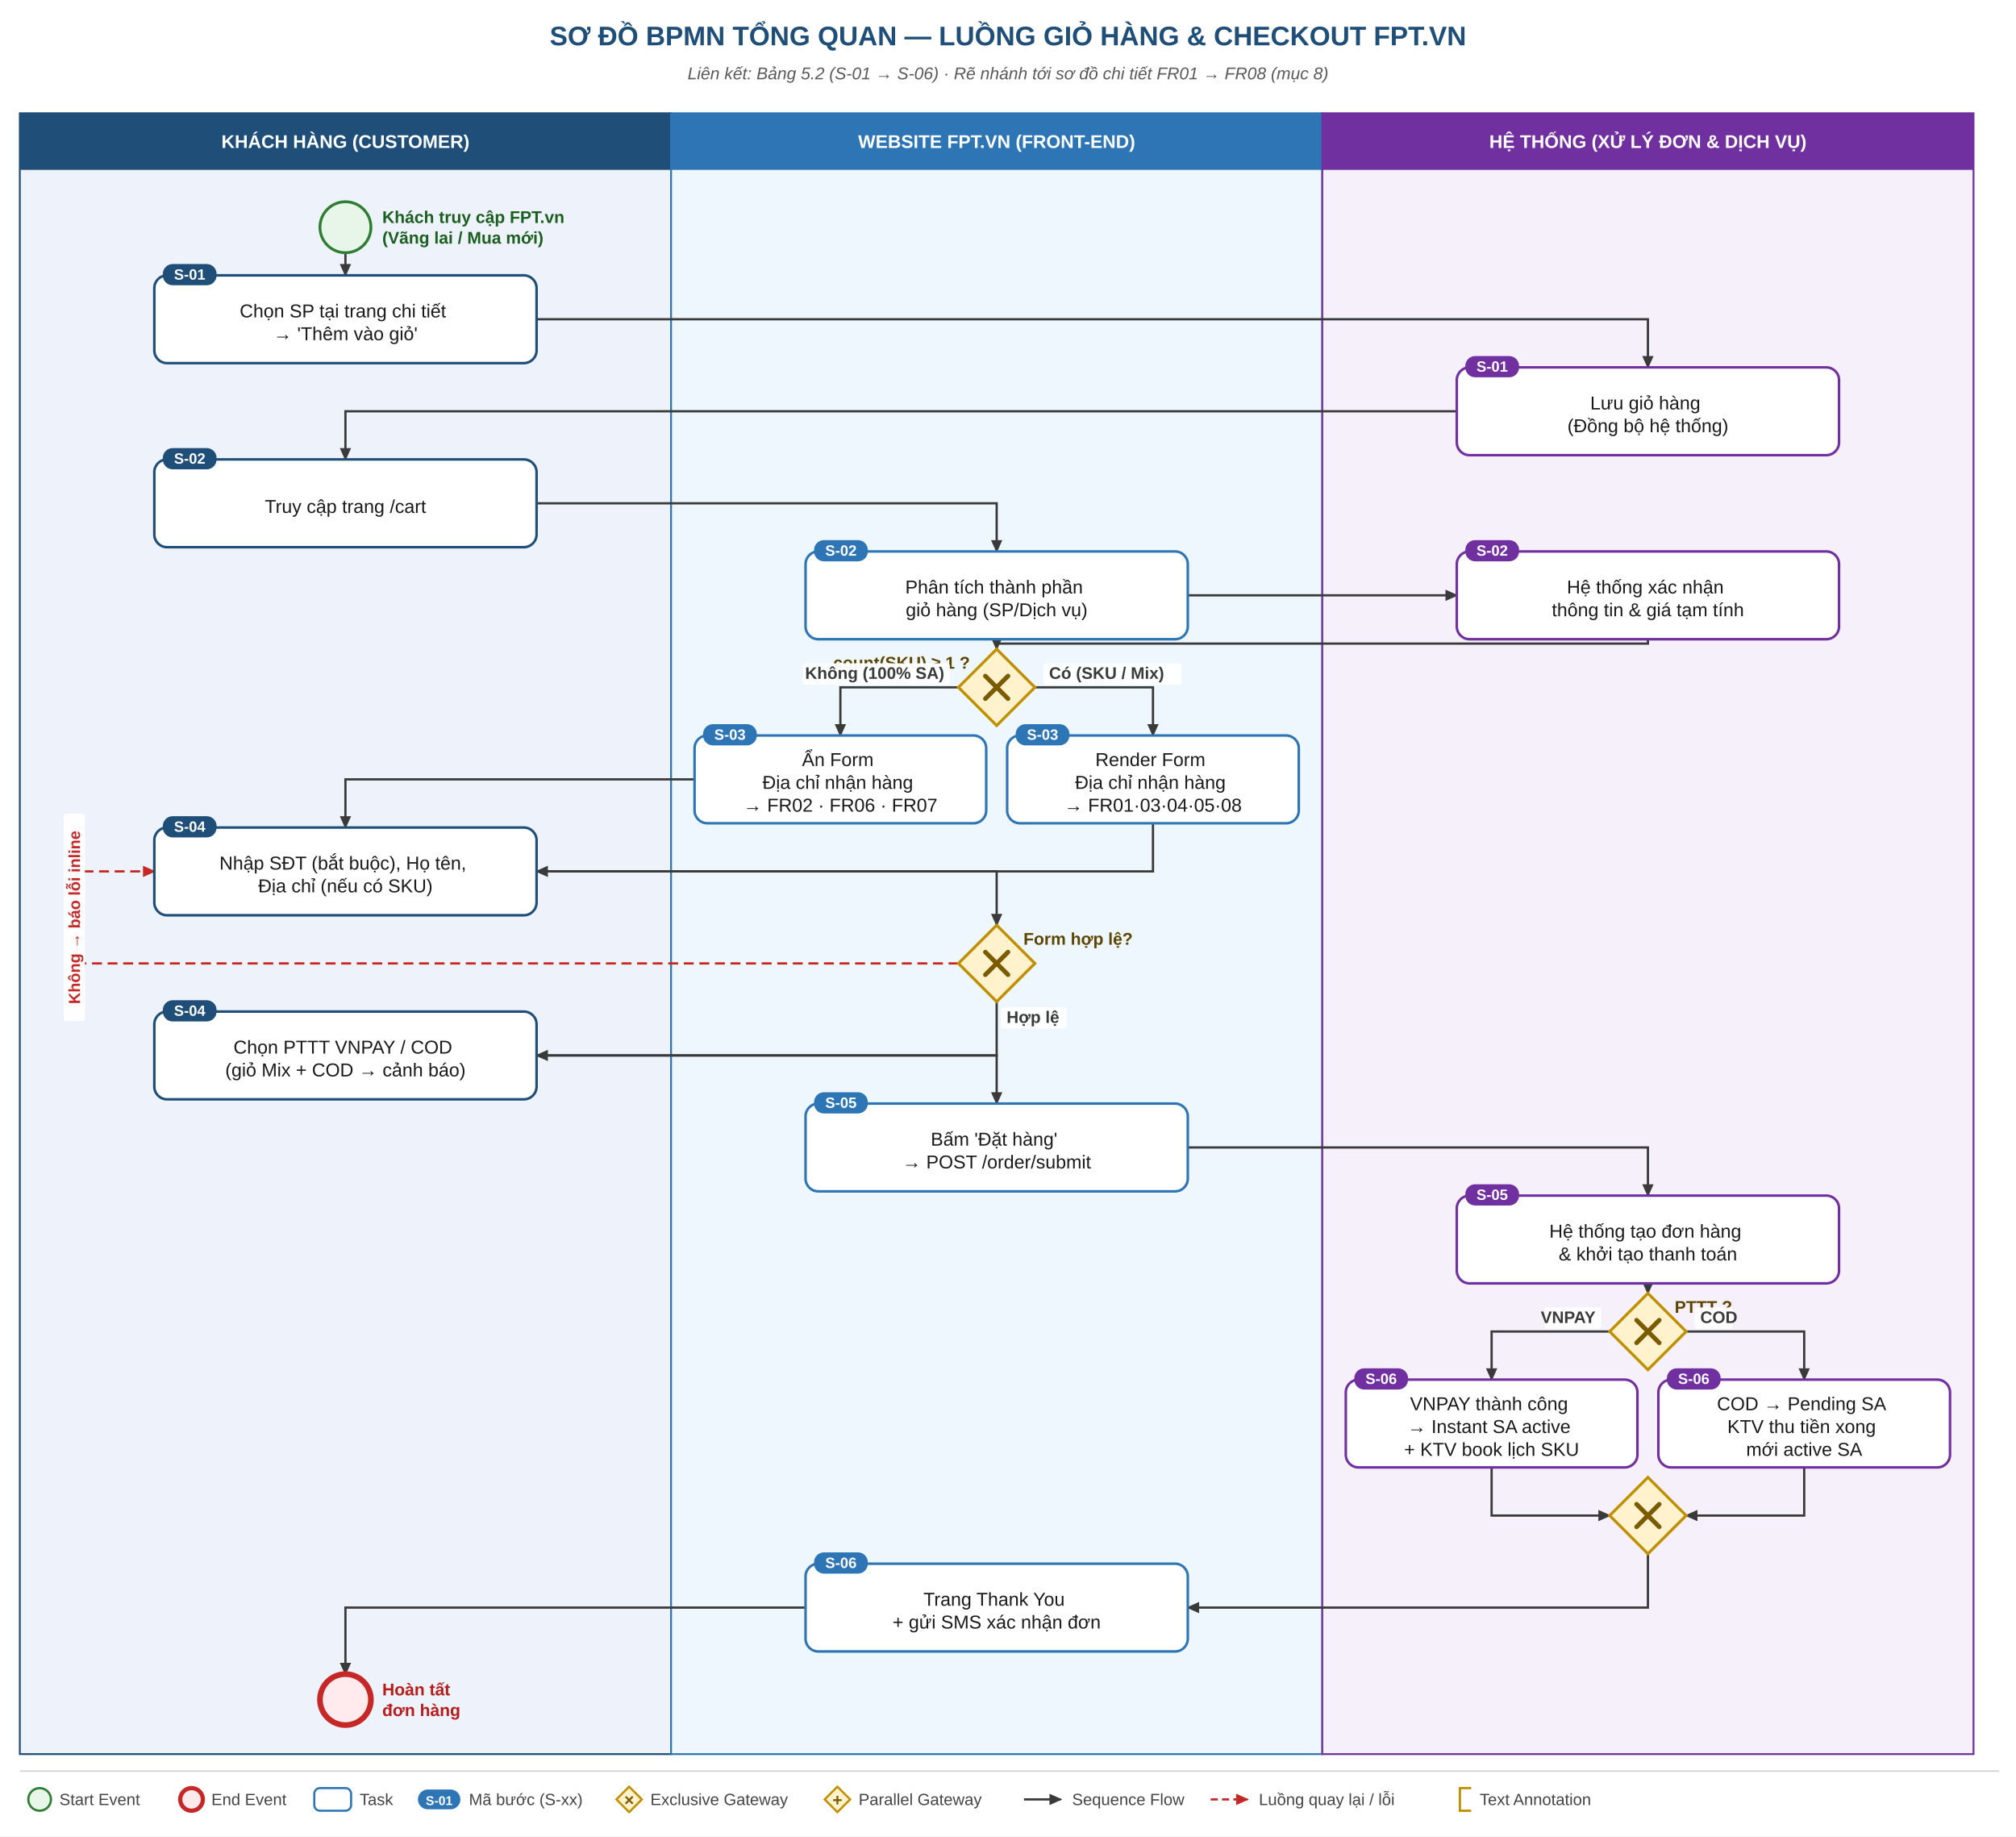
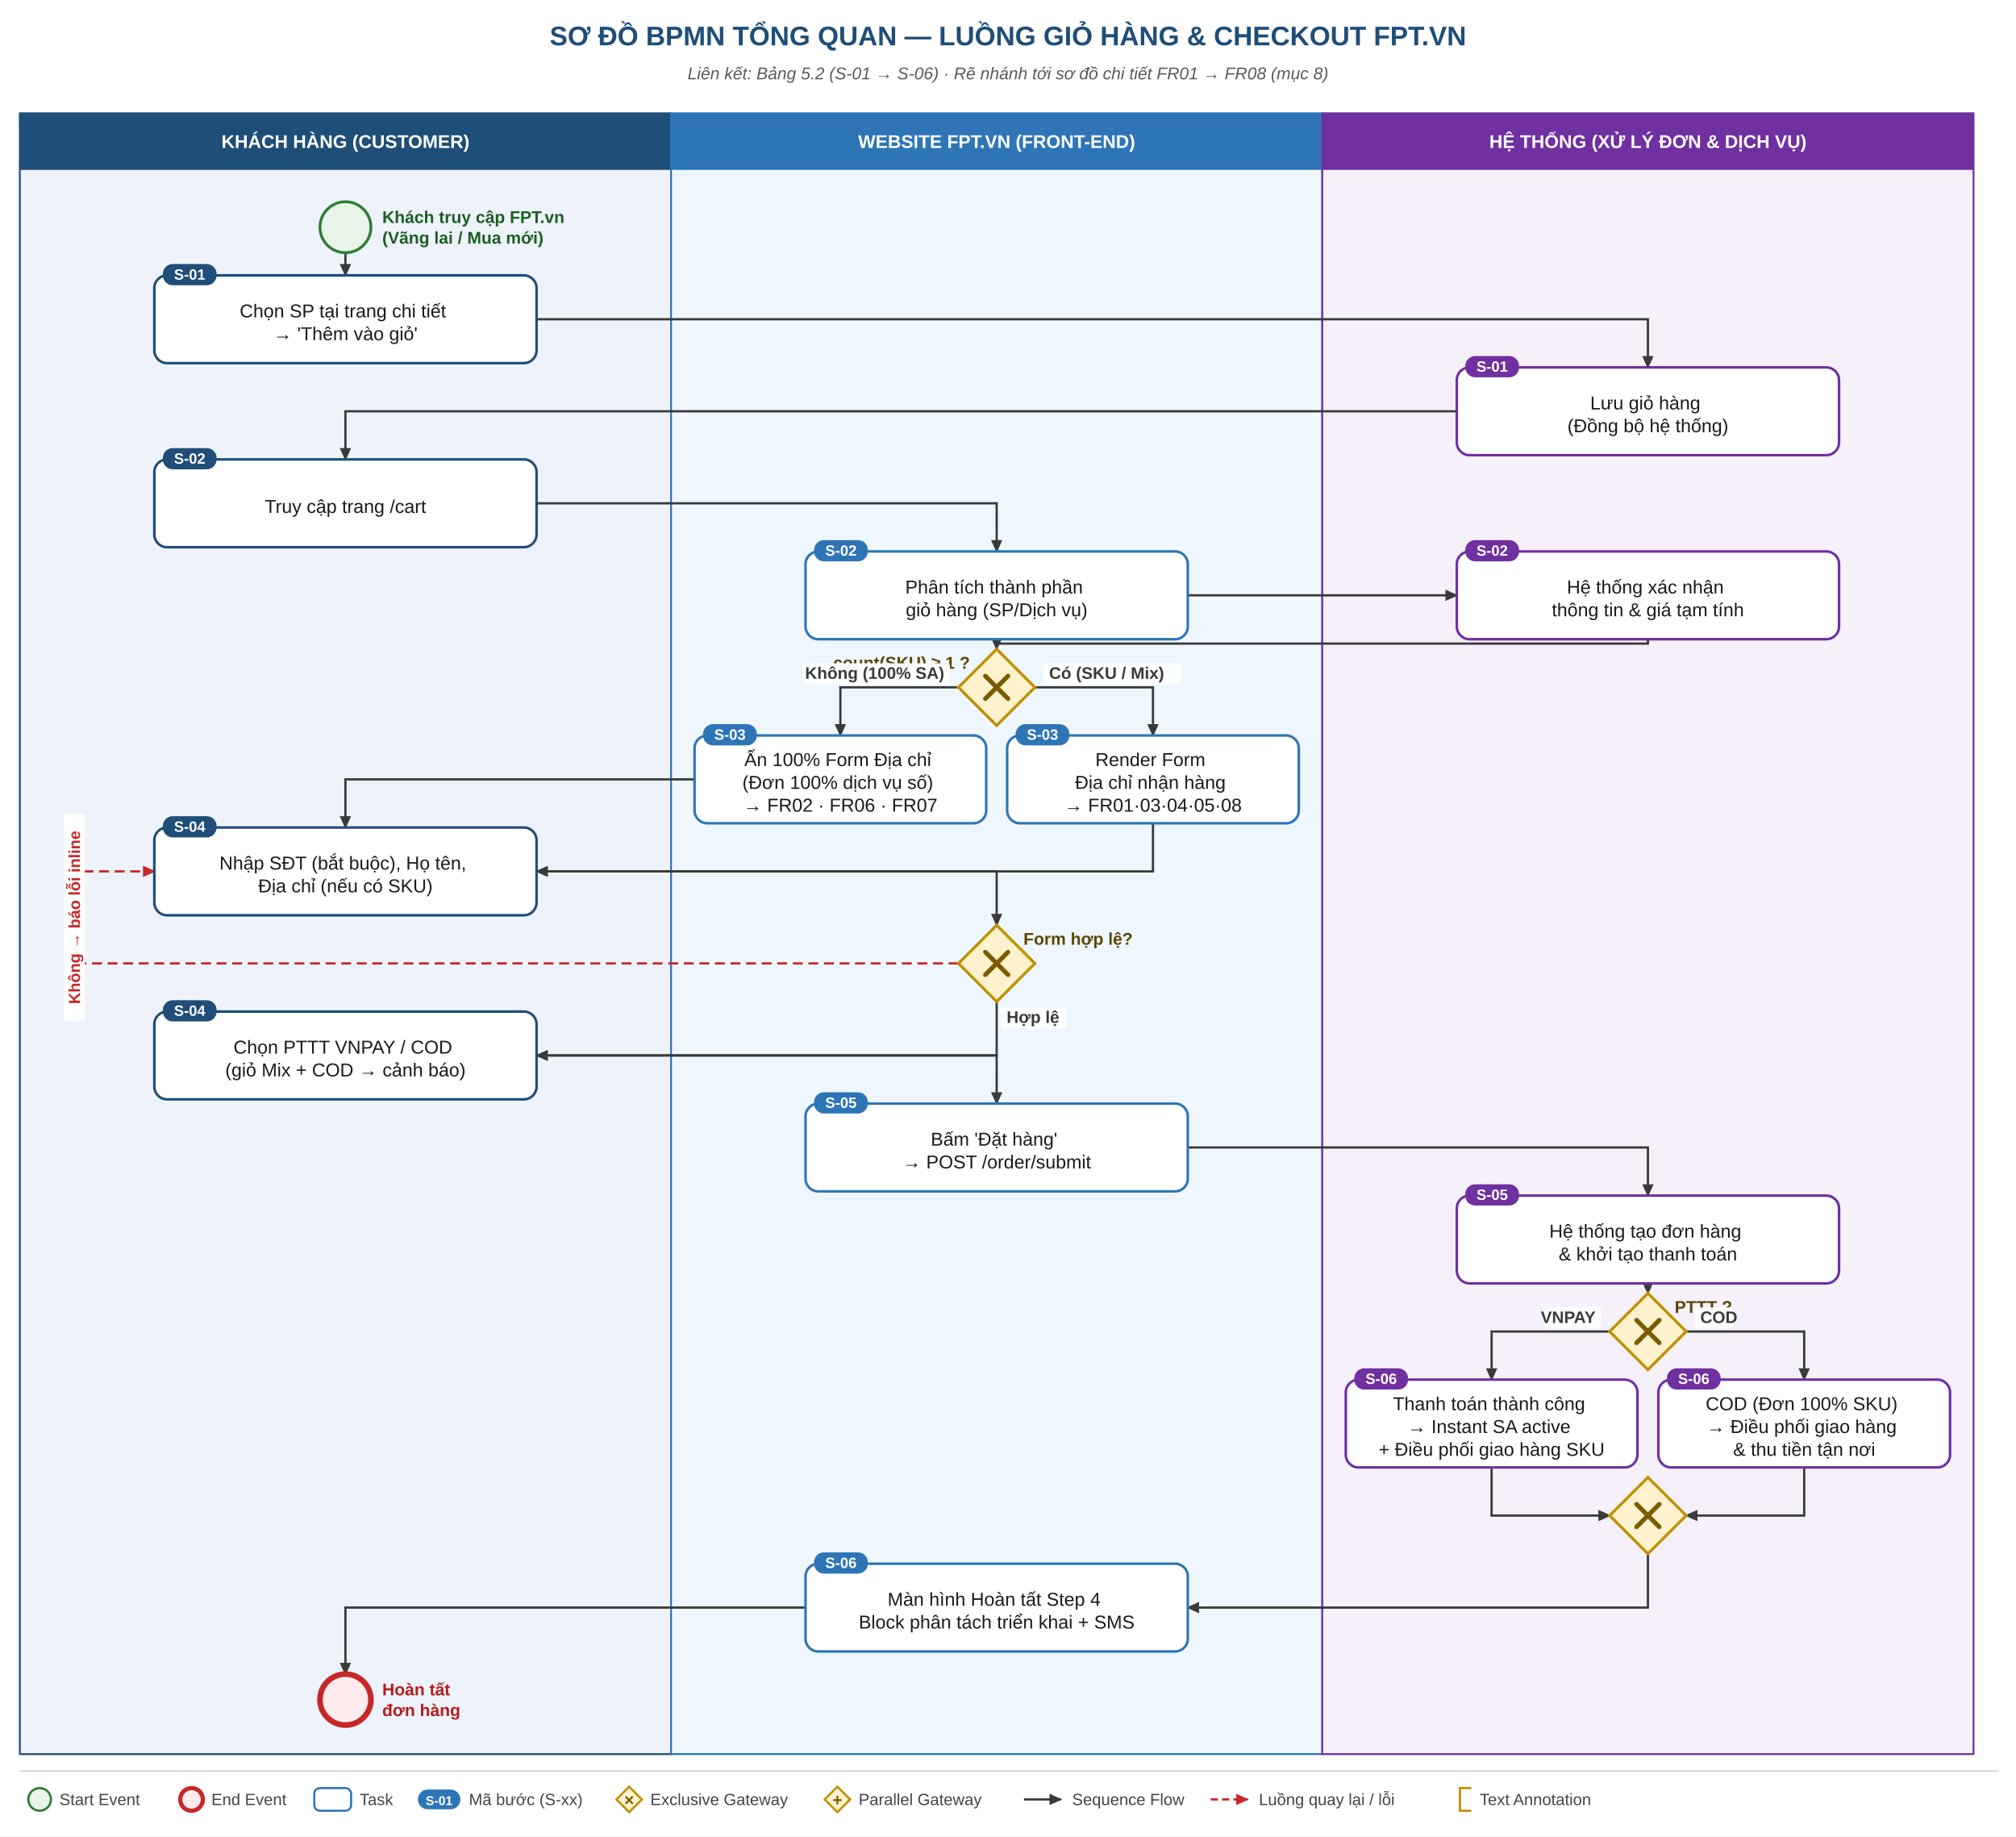
<svg xmlns="http://www.w3.org/2000/svg" width="1424" height="1297" viewBox="0 0 1424 1297" font-family="Arial, Helvetica, sans-serif">
  <rect width="1424" height="1297" fill="#ffffff" />
  <defs>
    <marker id="a" markerWidth="10" markerHeight="10" refX="8" refY="4" orient="auto" markerUnits="userSpaceOnUse">
      <path d="M0,0 L9,4 L0,8 Z" fill="#3a3a3a" />
    </marker>
    <marker id="ar" markerWidth="10" markerHeight="10" refX="8" refY="4" orient="auto" markerUnits="userSpaceOnUse">
      <path d="M0,0 L9,4 L0,8 Z" fill="#c62828" />
    </marker>
  </defs>
  <text x="712.0" y="32" font-size="19" font-weight="bold" fill="#1f4e78" text-anchor="middle">SƠ ĐỒ BPMN TỔNG QUAN — LUỒNG GIỎ HÀNG &amp; CHECKOUT FPT.VN</text>
  <text x="712.0" y="56" font-size="12" fill="#595959" font-style="italic" text-anchor="middle">Liên kết: Bảng 5.2 (S-01 → S-06) · Rẽ nhánh tới sơ đồ chi tiết FR01 → FR08 (mục 8)</text>
  <rect x="14" y="80" width="460" height="1159" fill="#eef3fb" stroke="#1f4e78" stroke-width="1.3" />
  <rect x="14" y="80" width="460" height="40" fill="#1f4e78" />
  <text x="244.0" y="104.5" font-size="13" font-weight="bold" fill="#fff" text-anchor="middle">KHÁCH HÀNG (CUSTOMER)</text>
  <rect x="474" y="80" width="460" height="1159" fill="#eef7fd" stroke="#2e75b6" stroke-width="1.3" />
  <rect x="474" y="80" width="460" height="40" fill="#2e75b6" />
  <text x="704.0" y="104.5" font-size="13" font-weight="bold" fill="#fff" text-anchor="middle">WEBSITE FPT.VN (FRONT-END)</text>
  <rect x="934" y="80" width="460" height="1159" fill="#f6f0fb" stroke="#7030a0" stroke-width="1.3" />
  <rect x="934" y="80" width="460" height="40" fill="#7030a0" />
  <text x="1164.0" y="104.5" font-size="13" font-weight="bold" fill="#fff" text-anchor="middle">HỆ THỐNG (XỬ LÝ ĐƠN &amp; DỊCH VỤ)</text>
  <path d="M244.0,178.5 L244.0,194.5" fill="none" stroke="#3a3a3a" stroke-width="1.6" marker-end="url(#a)" />
  <path d="M379.0,225.5 L1164.0,225.5 L1164.0,259.5" fill="none" stroke="#3a3a3a" stroke-width="1.6" marker-end="url(#a)" />
  <path d="M1029.0,290.5 L244.0,290.5 L244.0,324.5" fill="none" stroke="#3a3a3a" stroke-width="1.6" marker-end="url(#a)" />
  <path d="M379.0,355.5 L704.0,355.5 L704.0,389.5" fill="none" stroke="#3a3a3a" stroke-width="1.6" marker-end="url(#a)" />
  <path d="M839.0,420.5 L1029.0,420.5" fill="none" stroke="#3a3a3a" stroke-width="1.6" marker-end="url(#a)" />
  <path d="M1164.0,451.5 L1164.0,454.6 L704.0,454.6 L704.0,458.5" fill="none" stroke="#3a3a3a" stroke-width="1.6" marker-end="url(#a)" />
  <path d="M677.0,485.5 L593.6,485.5 L593.6,519.5" fill="none" stroke="#3a3a3a" stroke-width="1.6" marker-end="url(#a)" />
  <path d="M731.0,485.5 L814.4,485.5 L814.4,519.5" fill="none" stroke="#3a3a3a" stroke-width="1.6" marker-end="url(#a)" />
  <path d="M490.6,550.5 L244.0,550.5 L244.0,584.5" fill="none" stroke="#3a3a3a" stroke-width="1.6" marker-end="url(#a)" />
  <path d="M814.4,581.5 L814.4,615.5 L379.0,615.5" fill="none" stroke="#3a3a3a" stroke-width="1.6" marker-end="url(#a)" />
  <path d="M379.0,615.5 L704.0,615.5 L704.0,653.5" fill="none" stroke="#3a3a3a" stroke-width="1.6" marker-end="url(#a)" />
  <path d="M704.0,707.5 L704.0,745.5 L379.0,745.5" fill="none" stroke="#3a3a3a" stroke-width="1.6" marker-end="url(#a)" />
  <path d="M677.0,680.5 L54.0,680.5 L54.0,615.5 L109.0,615.5" fill="none" stroke="#c62828" stroke-width="1.6" stroke-dasharray="7,4" marker-end="url(#ar)" />
  <path d="M379.0,745.5 L704.0,745.5 L704.0,779.5" fill="none" stroke="#3a3a3a" stroke-width="1.6" marker-end="url(#a)" />
  <path d="M839.0,810.5 L1164.0,810.5 L1164.0,844.5" fill="none" stroke="#3a3a3a" stroke-width="1.6" marker-end="url(#a)" />
  <path d="M1164.0,906.5 L1164.0,913.5" fill="none" stroke="#3a3a3a" stroke-width="1.6" marker-end="url(#a)" />
  <path d="M1137.0,940.5 L1053.6,940.5 L1053.6,974.5" fill="none" stroke="#3a3a3a" stroke-width="1.6" marker-end="url(#a)" />
  <path d="M1191.0,940.5 L1274.4,940.5 L1274.4,974.5" fill="none" stroke="#3a3a3a" stroke-width="1.6" marker-end="url(#a)" />
  <path d="M1053.6,1036.5 L1053.6,1070.5 L1137.0,1070.5" fill="none" stroke="#3a3a3a" stroke-width="1.6" marker-end="url(#a)" />
  <path d="M1274.4,1036.5 L1274.4,1070.5 L1191.0,1070.5" fill="none" stroke="#3a3a3a" stroke-width="1.6" marker-end="url(#a)" />
  <path d="M1164.0,1097.5 L1164.0,1135.5 L839.0,1135.5" fill="none" stroke="#3a3a3a" stroke-width="1.6" marker-end="url(#a)" />
  <path d="M569.0,1135.5 L244.0,1135.5 L244.0,1182.5" fill="none" stroke="#3a3a3a" stroke-width="1.6" marker-end="url(#a)" />
  <circle cx="244.0" cy="160.5" r="18" fill="#e8f5e9" stroke="#2e7d32" stroke-width="2" />
  <text x="270.0" y="157.5" font-size="12" fill="#1b5e20" font-weight="bold" text-anchor="start">
    <tspan x="270.0" dy="0.0">Khách truy cập FPT.vn</tspan>
    <tspan x="270.0" dy="14.6">(Vãng lai / Mua mới)</tspan>
  </text>
  <rect x="109.0" y="194.5" width="270" height="62" rx="9" fill="#ffffff" stroke="#1f4e78" stroke-width="1.8" />
  <text x="244.0" y="224.2" font-size="13.2" fill="#1a1a1a" font-weight="normal" text-anchor="middle">
    <tspan x="244.0" dy="0.0">Chọn SP tại trang chi tiết</tspan>
    <tspan x="244.0" dy="16.1">→ 'Thêm vào giỏ'</tspan>
  </text>
  <rect x="115.0" y="186.5" width="38" height="15" rx="7" fill="#1f4e78" />
  <text x="134.0" y="197.5" font-size="10.5" font-weight="bold" fill="#fff" text-anchor="middle">S-01</text>
  <rect x="1029.0" y="259.5" width="270" height="62" rx="9" fill="#ffffff" stroke="#7030a0" stroke-width="1.8" />
  <text x="1164.0" y="289.2" font-size="13.2" fill="#1a1a1a" font-weight="normal" text-anchor="middle">
    <tspan x="1164.0" dy="0.0">Lưu giỏ hàng</tspan>
    <tspan x="1164.0" dy="16.1">(Đồng bộ hệ thống)</tspan>
  </text>
  <rect x="1035.0" y="251.5" width="38" height="15" rx="7" fill="#7030a0" />
  <text x="1054.0" y="262.5" font-size="10.5" font-weight="bold" fill="#fff" text-anchor="middle">S-01</text>
  <rect x="109.0" y="324.5" width="270" height="62" rx="9" fill="#ffffff" stroke="#1f4e78" stroke-width="1.8" />
  <text x="244.0" y="362.3" font-size="13.2" fill="#1a1a1a" font-weight="normal" text-anchor="middle">
    <tspan x="244.0" dy="0.0">Truy cập trang /cart</tspan>
  </text>
  <rect x="115.0" y="316.5" width="38" height="15" rx="7" fill="#1f4e78" />
  <text x="134.0" y="327.5" font-size="10.5" font-weight="bold" fill="#fff" text-anchor="middle">S-02</text>
  <rect x="569.0" y="389.5" width="270" height="62" rx="9" fill="#ffffff" stroke="#2e75b6" stroke-width="1.8" />
  <text x="704.0" y="419.2" font-size="13.2" fill="#1a1a1a" font-weight="normal" text-anchor="middle">
    <tspan x="704.0" dy="0.0">Phân tích thành phần</tspan>
    <tspan x="704.0" dy="16.1">giỏ hàng (SP/Dịch vụ)</tspan>
  </text>
  <rect x="575.0" y="381.5" width="38" height="15" rx="7" fill="#2e75b6" />
  <text x="594.0" y="392.5" font-size="10.5" font-weight="bold" fill="#fff" text-anchor="middle">S-02</text>
  <rect x="1029.0" y="389.5" width="270" height="62" rx="9" fill="#ffffff" stroke="#7030a0" stroke-width="1.8" />
  <text x="1164.0" y="419.2" font-size="13.2" fill="#1a1a1a" font-weight="normal" text-anchor="middle">
    <tspan x="1164.0" dy="0.0">Hệ thống xác nhận</tspan>
    <tspan x="1164.0" dy="16.1">thông tin &amp; giá tạm tính</tspan>
  </text>
  <rect x="1035.0" y="381.5" width="38" height="15" rx="7" fill="#7030a0" />
  <text x="1054.0" y="392.5" font-size="10.5" font-weight="bold" fill="#fff" text-anchor="middle">S-02</text>
  <polygon points="704.0,458.5 731.0,485.5 704.0,512.5 677.0,485.5" fill="#fff2cc" stroke="#bf8f00" stroke-width="2" />
  <path d="M696.0,477.5 L712.0,493.5 M712.0,477.5 L696.0,493.5" stroke="#7a5b00" stroke-width="3.2" stroke-linecap="round" />
  <text x="685.1" y="472.3" font-size="12" fill="#5b4500" font-weight="bold" text-anchor="end">
    <tspan x="685.1" dy="0.0">count(SKU) ≥ 1 ?</tspan>
  </text>
  <rect x="490.6" y="519.5" width="206" height="62" rx="9" fill="#ffffff" stroke="#2e75b6" stroke-width="1.8" />
  <text x="593.6" y="541.1" font-size="13.2" fill="#1a1a1a" font-weight="normal" text-anchor="middle">
-     <tspan x="593.6" dy="0.0">Ẩn Form</tspan>
-     <tspan x="593.6" dy="16.1">Địa chỉ nhận hàng</tspan>
+     <tspan x="593.6" dy="0.0">Ẩn 100% Form Địa chỉ</tspan>
+     <tspan x="593.6" dy="16.1">(Đơn 100% dịch vụ số)</tspan>
    <tspan x="593.6" dy="16.1">→ FR02 · FR06 · FR07</tspan>
  </text>
  <rect x="496.6" y="511.5" width="38" height="15" rx="7" fill="#2e75b6" />
  <text x="515.6" y="522.5" font-size="10.5" font-weight="bold" fill="#fff" text-anchor="middle">S-03</text>
  <rect x="711.4" y="519.5" width="206" height="62" rx="9" fill="#ffffff" stroke="#2e75b6" stroke-width="1.8" />
  <text x="814.4" y="541.1" font-size="13.2" fill="#1a1a1a" font-weight="normal" text-anchor="middle">
    <tspan x="814.4" dy="0.0">Render Form</tspan>
    <tspan x="814.4" dy="16.1">Địa chỉ nhận hàng</tspan>
    <tspan x="814.4" dy="16.1">→ FR01·03·04·05·08</tspan>
  </text>
  <rect x="717.4" y="511.5" width="38" height="15" rx="7" fill="#2e75b6" />
  <text x="736.4" y="522.5" font-size="10.5" font-weight="bold" fill="#fff" text-anchor="middle">S-03</text>
  <rect x="109.0" y="584.5" width="270" height="62" rx="9" fill="#ffffff" stroke="#1f4e78" stroke-width="1.8" />
  <text x="244.0" y="614.2" font-size="13.2" fill="#1a1a1a" font-weight="normal" text-anchor="middle">
    <tspan x="244.0" dy="0.0">Nhập SĐT (bắt buộc), Họ tên,</tspan>
    <tspan x="244.0" dy="16.1">Địa chỉ (nếu có SKU)</tspan>
  </text>
  <rect x="115.0" y="576.5" width="38" height="15" rx="7" fill="#1f4e78" />
  <text x="134.0" y="587.5" font-size="10.5" font-weight="bold" fill="#fff" text-anchor="middle">S-04</text>
  <polygon points="704.0,653.5 731.0,680.5 704.0,707.5 677.0,680.5" fill="#fff2cc" stroke="#bf8f00" stroke-width="2" />
  <path d="M696.0,672.5 L712.0,688.5 M712.0,672.5 L696.0,688.5" stroke="#7a5b00" stroke-width="3.2" stroke-linecap="round" />
  <text x="722.9" y="667.3" font-size="12" fill="#5b4500" font-weight="bold" text-anchor="start">
    <tspan x="722.9" dy="0.0">Form hợp lệ?</tspan>
  </text>
  <rect x="109.0" y="714.5" width="270" height="62" rx="9" fill="#ffffff" stroke="#1f4e78" stroke-width="1.8" />
  <text x="244.0" y="744.2" font-size="13.2" fill="#1a1a1a" font-weight="normal" text-anchor="middle">
    <tspan x="244.0" dy="0.0">Chọn PTTT VNPAY / COD</tspan>
    <tspan x="244.0" dy="16.1">(giỏ Mix + COD → cảnh báo)</tspan>
  </text>
  <rect x="115.0" y="706.5" width="38" height="15" rx="7" fill="#1f4e78" />
  <text x="134.0" y="717.5" font-size="10.5" font-weight="bold" fill="#fff" text-anchor="middle">S-04</text>
  <rect x="569.0" y="779.5" width="270" height="62" rx="9" fill="#ffffff" stroke="#2e75b6" stroke-width="1.8" />
  <text x="704.0" y="809.2" font-size="13.2" fill="#1a1a1a" font-weight="normal" text-anchor="middle">
    <tspan x="704.0" dy="0.0">Bấm 'Đặt hàng'</tspan>
    <tspan x="704.0" dy="16.1">→ POST /order/submit</tspan>
  </text>
  <rect x="575.0" y="771.5" width="38" height="15" rx="7" fill="#2e75b6" />
  <text x="594.0" y="782.5" font-size="10.5" font-weight="bold" fill="#fff" text-anchor="middle">S-05</text>
  <rect x="1029.0" y="844.5" width="270" height="62" rx="9" fill="#ffffff" stroke="#7030a0" stroke-width="1.8" />
  <text x="1164.0" y="874.2" font-size="13.2" fill="#1a1a1a" font-weight="normal" text-anchor="middle">
    <tspan x="1164.0" dy="0.0">Hệ thống tạo đơn hàng</tspan>
    <tspan x="1164.0" dy="16.1">&amp; khởi tạo thanh toán</tspan>
  </text>
  <rect x="1035.0" y="836.5" width="38" height="15" rx="7" fill="#7030a0" />
  <text x="1054.0" y="847.5" font-size="10.5" font-weight="bold" fill="#fff" text-anchor="middle">S-05</text>
  <polygon points="1164.0,913.5 1191.0,940.5 1164.0,967.5 1137.0,940.5" fill="#fff2cc" stroke="#bf8f00" stroke-width="2" />
  <path d="M1156.0,932.5 L1172.0,948.5 M1172.0,932.5 L1156.0,948.5" stroke="#7a5b00" stroke-width="3.2" stroke-linecap="round" />
  <text x="1182.9" y="927.3" font-size="12" fill="#5b4500" font-weight="bold" text-anchor="start">
    <tspan x="1182.9" dy="0.0">PTTT ?</tspan>
  </text>
  <rect x="950.6" y="974.5" width="206" height="62" rx="9" fill="#ffffff" stroke="#7030a0" stroke-width="1.8" />
  <text x="1053.6" y="996.1" font-size="13.2" fill="#1a1a1a" font-weight="normal" text-anchor="middle">
-     <tspan x="1053.6" dy="0.0">VNPAY thành công</tspan>
+     <tspan x="1053.6" dy="0.0">Thanh toán thành công</tspan>
    <tspan x="1053.6" dy="16.1">→ Instant SA active</tspan>
-     <tspan x="1053.6" dy="16.1">+ KTV book lịch SKU</tspan>
+     <tspan x="1053.6" dy="16.1">+ Điều phối giao hàng SKU</tspan>
  </text>
  <rect x="956.6" y="966.5" width="38" height="15" rx="7" fill="#7030a0" />
  <text x="975.6" y="977.5" font-size="10.5" font-weight="bold" fill="#fff" text-anchor="middle">S-06</text>
  <rect x="1171.4" y="974.5" width="206" height="62" rx="9" fill="#ffffff" stroke="#7030a0" stroke-width="1.8" />
  <text x="1274.4" y="996.1" font-size="13.2" fill="#1a1a1a" font-weight="normal" text-anchor="middle">
-     <tspan x="1274.4" dy="0.0">COD → Pending SA</tspan>
-     <tspan x="1274.4" dy="16.1">KTV thu tiền xong</tspan>
-     <tspan x="1274.4" dy="16.1">mới active SA</tspan>
+     <tspan x="1274.4" dy="0.0">COD (Đơn 100% SKU)</tspan>
+     <tspan x="1274.4" dy="16.1">→ Điều phối giao hàng</tspan>
+     <tspan x="1274.4" dy="16.1">&amp; thu tiền tận nơi</tspan>
  </text>
  <rect x="1177.4" y="966.5" width="38" height="15" rx="7" fill="#7030a0" />
  <text x="1196.4" y="977.5" font-size="10.5" font-weight="bold" fill="#fff" text-anchor="middle">S-06</text>
  <polygon points="1164.0,1043.5 1191.0,1070.5 1164.0,1097.5 1137.0,1070.5" fill="#fff2cc" stroke="#bf8f00" stroke-width="2" />
  <path d="M1156.0,1062.5 L1172.0,1078.5 M1172.0,1062.5 L1156.0,1078.5" stroke="#7a5b00" stroke-width="3.2" stroke-linecap="round" />
  <rect x="569.0" y="1104.5" width="270" height="62" rx="9" fill="#ffffff" stroke="#2e75b6" stroke-width="1.8" />
  <text x="704.0" y="1134.2" font-size="13.2" fill="#1a1a1a" font-weight="normal" text-anchor="middle">
-     <tspan x="704.0" dy="0.0">Trang Thank You</tspan>
-     <tspan x="704.0" dy="16.1">+ gửi SMS xác nhận đơn</tspan>
+     <tspan x="704.0" dy="0.0">Màn hình Hoàn tất Step 4</tspan>
+     <tspan x="704.0" dy="16.1">Block phân tách triển khai + SMS</tspan>
  </text>
  <rect x="575.0" y="1096.5" width="38" height="15" rx="7" fill="#2e75b6" />
  <text x="594.0" y="1107.5" font-size="10.5" font-weight="bold" fill="#fff" text-anchor="middle">S-06</text>
  <circle cx="244.0" cy="1200.5" r="18" fill="#ffebee" stroke="#c62828" stroke-width="4" />
  <text x="270.0" y="1197.5" font-size="12" fill="#b71c1c" font-weight="bold" text-anchor="start">
    <tspan x="270.0" dy="0.0">Hoàn tất</tspan>
    <tspan x="270.0" dy="14.6">đơn hàng</tspan>
  </text>
  <rect x="567.0" y="468.5" width="104.0" height="15" fill="#ffffff" opacity="0.95" rx="2" />
  <text x="667.0" y="479.5" font-size="11.8" font-weight="bold" fill="#3a3a3a" text-anchor="end">Không (100% SA)</text>
  <rect x="737.0" y="468.5" width="97.6" height="15" fill="#ffffff" opacity="0.95" rx="2" />
  <text x="741.0" y="479.5" font-size="11.8" font-weight="bold" fill="#3a3a3a" text-anchor="start">Có (SKU / Mix)</text>
  <rect x="707.0" y="711.5" width="46.4" height="15" fill="#ffffff" opacity="0.95" rx="2" />
  <text x="711.0" y="722.5" font-size="11.8" font-weight="bold" fill="#3a3a3a" text-anchor="start">Hợp lệ</text>
  <g transform="rotate(-90 54.0 648.0)">
    <rect x="-19.3" y="639.0" width="146.6" height="15" fill="#fff" opacity="0.95" rx="2" />
    <text x="54.0" y="650.5" font-size="11.3" font-weight="bold" fill="#c62828" text-anchor="middle">Không → báo lỗi inline</text>
  </g>
  <rect x="1091.0" y="923.5" width="40.0" height="15" fill="#ffffff" opacity="0.95" rx="2" />
  <text x="1127.0" y="934.5" font-size="11.8" font-weight="bold" fill="#3a3a3a" text-anchor="end">VNPAY</text>
  <rect x="1197.0" y="923.5" width="27.2" height="15" fill="#ffffff" opacity="0.95" rx="2" />
  <text x="1201.0" y="934.5" font-size="11.8" font-weight="bold" fill="#3a3a3a" text-anchor="start">COD</text>
  <line x1="14" y1="1251.0" x2="1412" y2="1251.0" stroke="#d0d0d0" />
  <circle cx="28" cy="1271.0" r="8" fill="#e8f5e9" stroke="#2e7d32" stroke-width="1.6" />
  <text x="42" y="1275.0" font-size="11.5" fill="#444">Start Event</text>
  <circle cx="135.3" cy="1271.0" r="8" fill="#ffebee" stroke="#c62828" stroke-width="3" />
  <text x="149.3" y="1275.0" font-size="11.5" fill="#444">End Event</text>
  <rect x="222.0" y="1263.0" width="26" height="16" rx="4" fill="#fff" stroke="#2e75b6" stroke-width="1.5" />
  <text x="254.0" y="1275.0" font-size="11.5" fill="#444">Task</text>
  <rect x="295.2" y="1264.0" width="30" height="14" rx="7" fill="#2e75b6" />
  <text x="310.2" y="1275.0" font-size="9" font-weight="bold" fill="#fff" text-anchor="middle">S-01</text>
  <text x="331.2" y="1275.0" font-size="11.5" fill="#444">Mã bước (S-xx)</text>
  <polygon points="444.4,1262.0 453.4,1271.0 444.4,1280.0 435.4,1271.0" fill="#fff2cc" stroke="#bf8f00" stroke-width="1.5" />
  <text x="444.4" y="1275.5" font-size="12" font-weight="bold" fill="#7a5b00" text-anchor="middle">×</text>
  <text x="459.4" y="1275.0" font-size="11.5" fill="#444">Exclusive Gateway</text>
  <polygon points="591.5,1262.0 600.5,1271.0 591.5,1280.0 582.5,1271.0" fill="#fff2cc" stroke="#bf8f00" stroke-width="1.5" />
  <text x="591.5" y="1275.5" font-size="12" font-weight="bold" fill="#7a5b00" text-anchor="middle">+</text>
  <text x="606.5" y="1275.0" font-size="11.5" fill="#444">Parallel Gateway</text>
  <path d="M723.3,1271.0 L749.3,1271.0" stroke="#3a3a3a" stroke-width="1.6" marker-end="url(#a)" />
  <text x="757.3" y="1275.0" font-size="11.5" fill="#444">Sequence Flow</text>
  <path d="M855.2,1271.0 L881.2,1271.0" stroke="#c62828" stroke-width="1.6" stroke-dasharray="5,3" marker-end="url(#ar)" />
  <text x="889.2" y="1275.0" font-size="11.5" fill="#444">Luồng quay lại / lỗi</text>
  <path d="M1039.2,1263.0 L1031.2,1263.0 L1031.2,1279.0 L1039.2,1279.0" fill="none" stroke="#bf8f00" stroke-width="1.6" />
  <text x="1045.2" y="1275.0" font-size="11.5" fill="#444">Text Annotation</text>
</svg>
